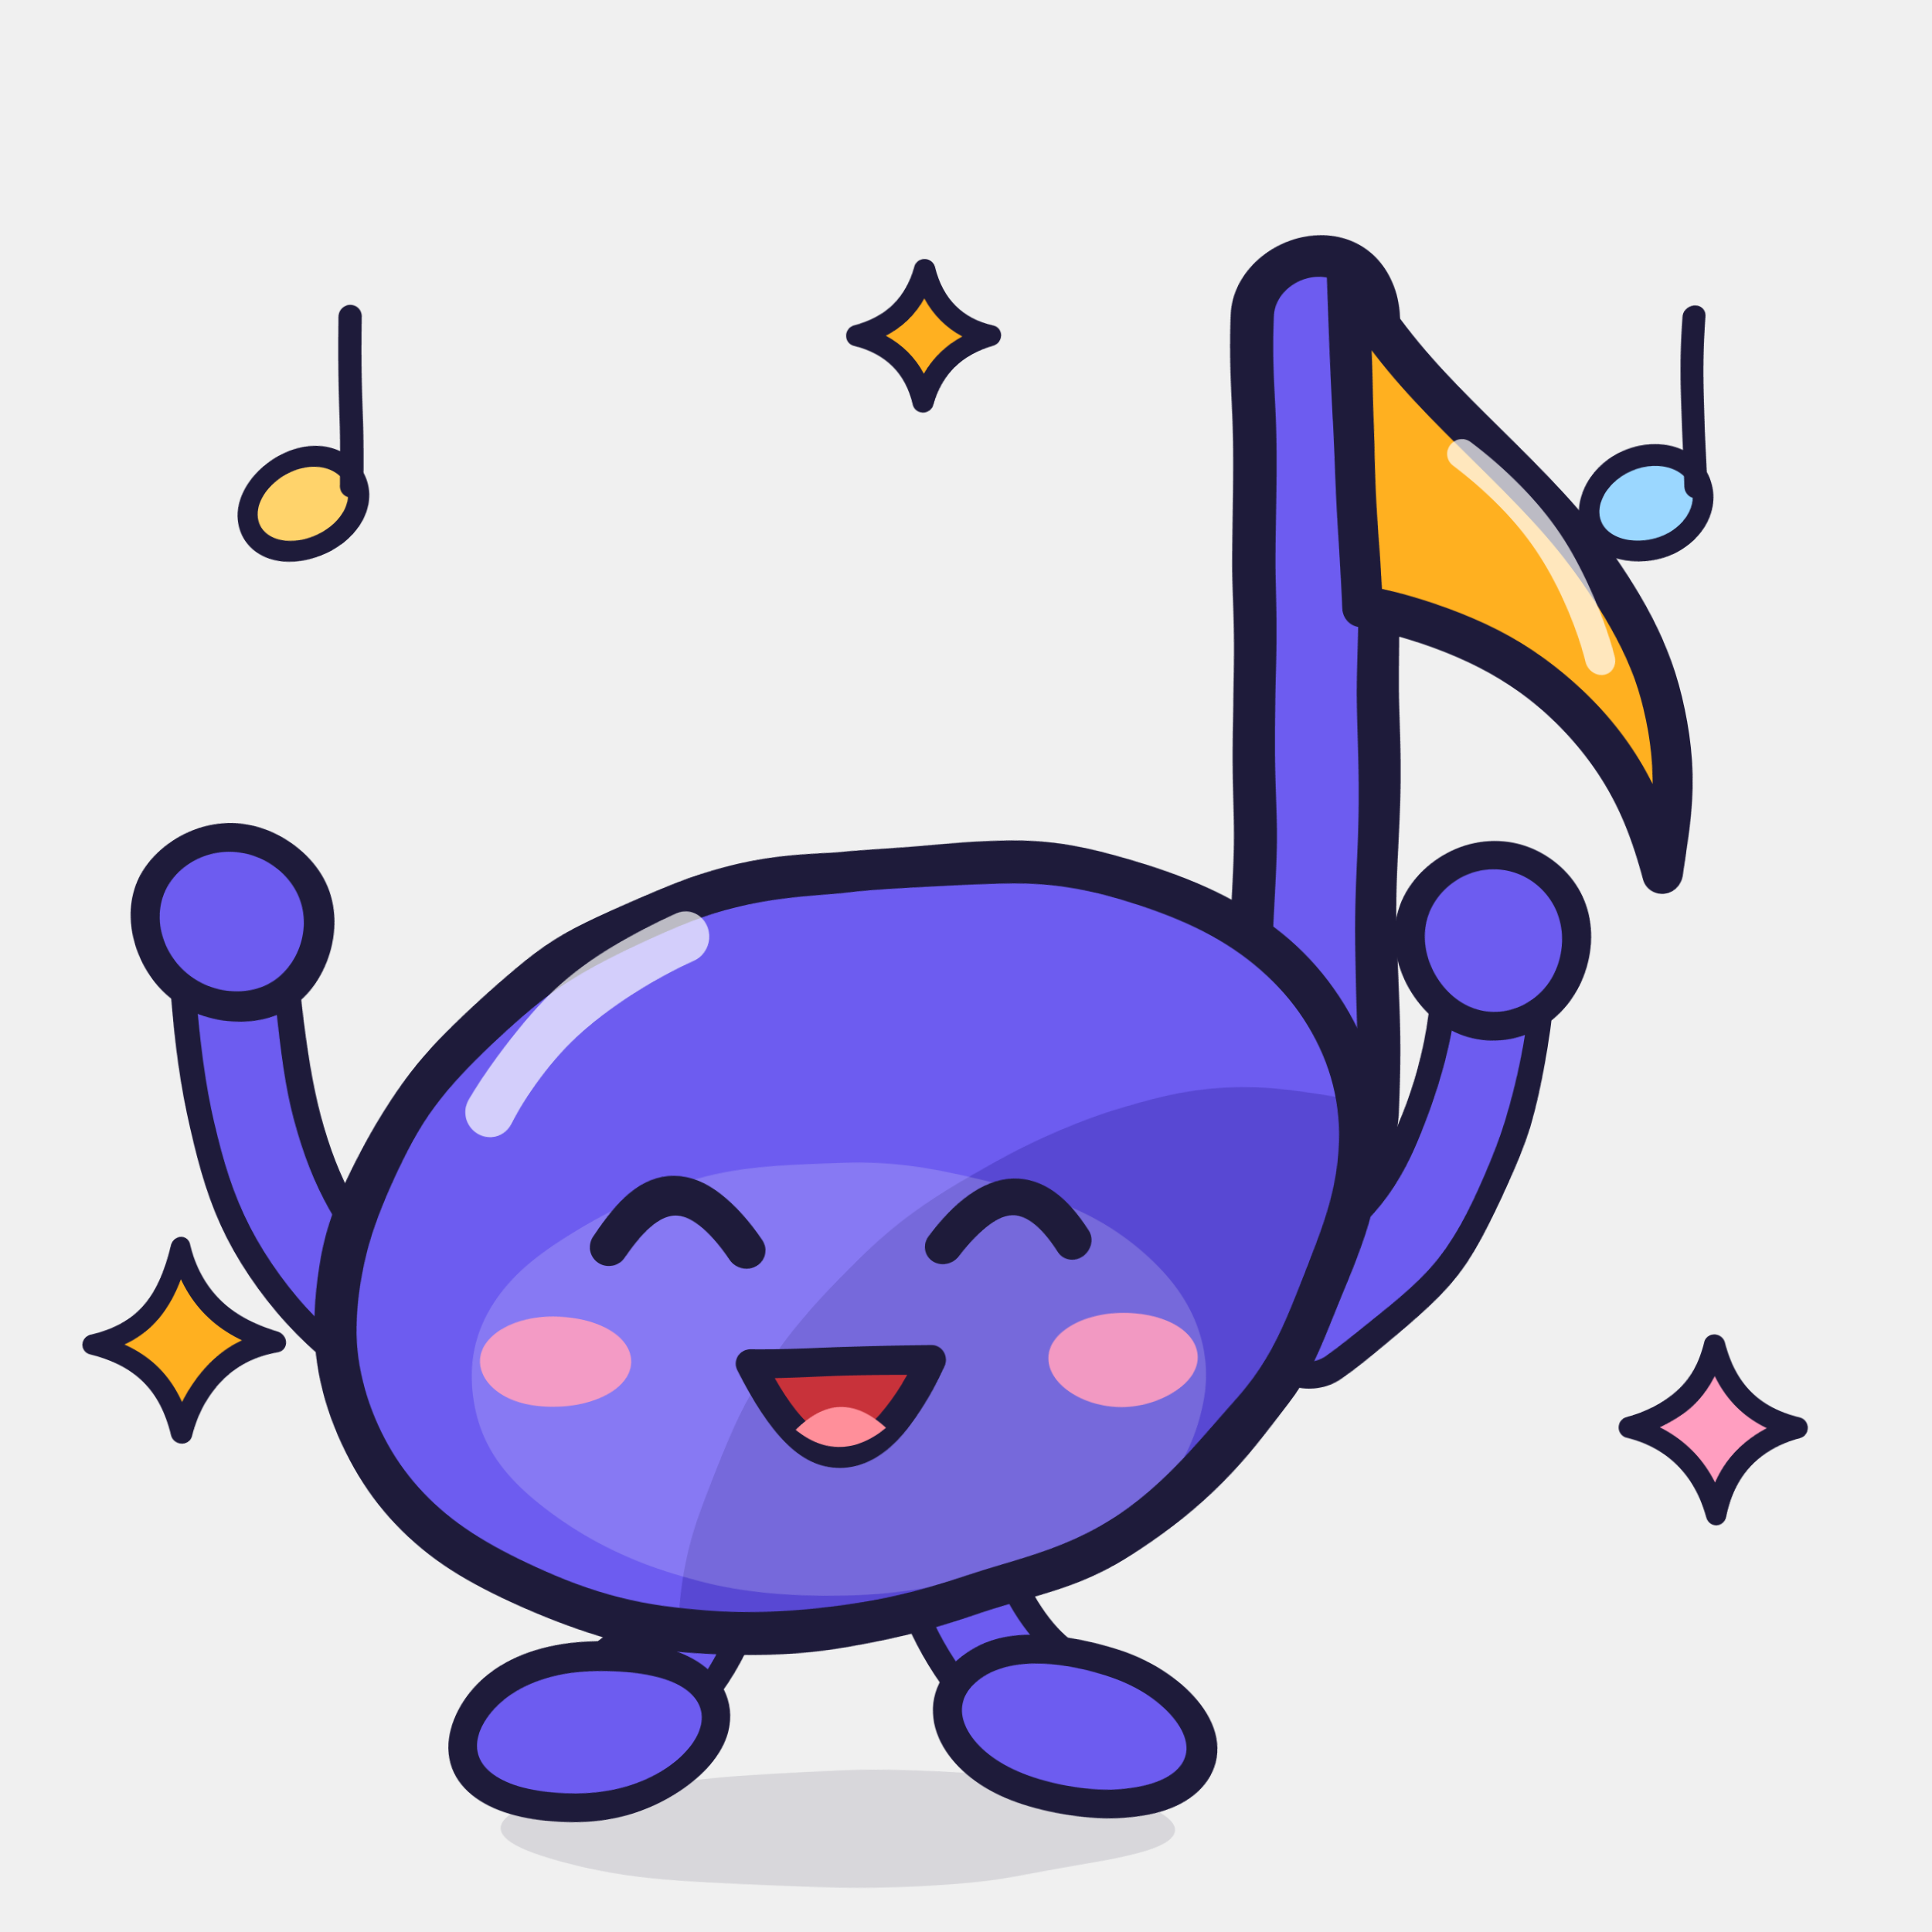
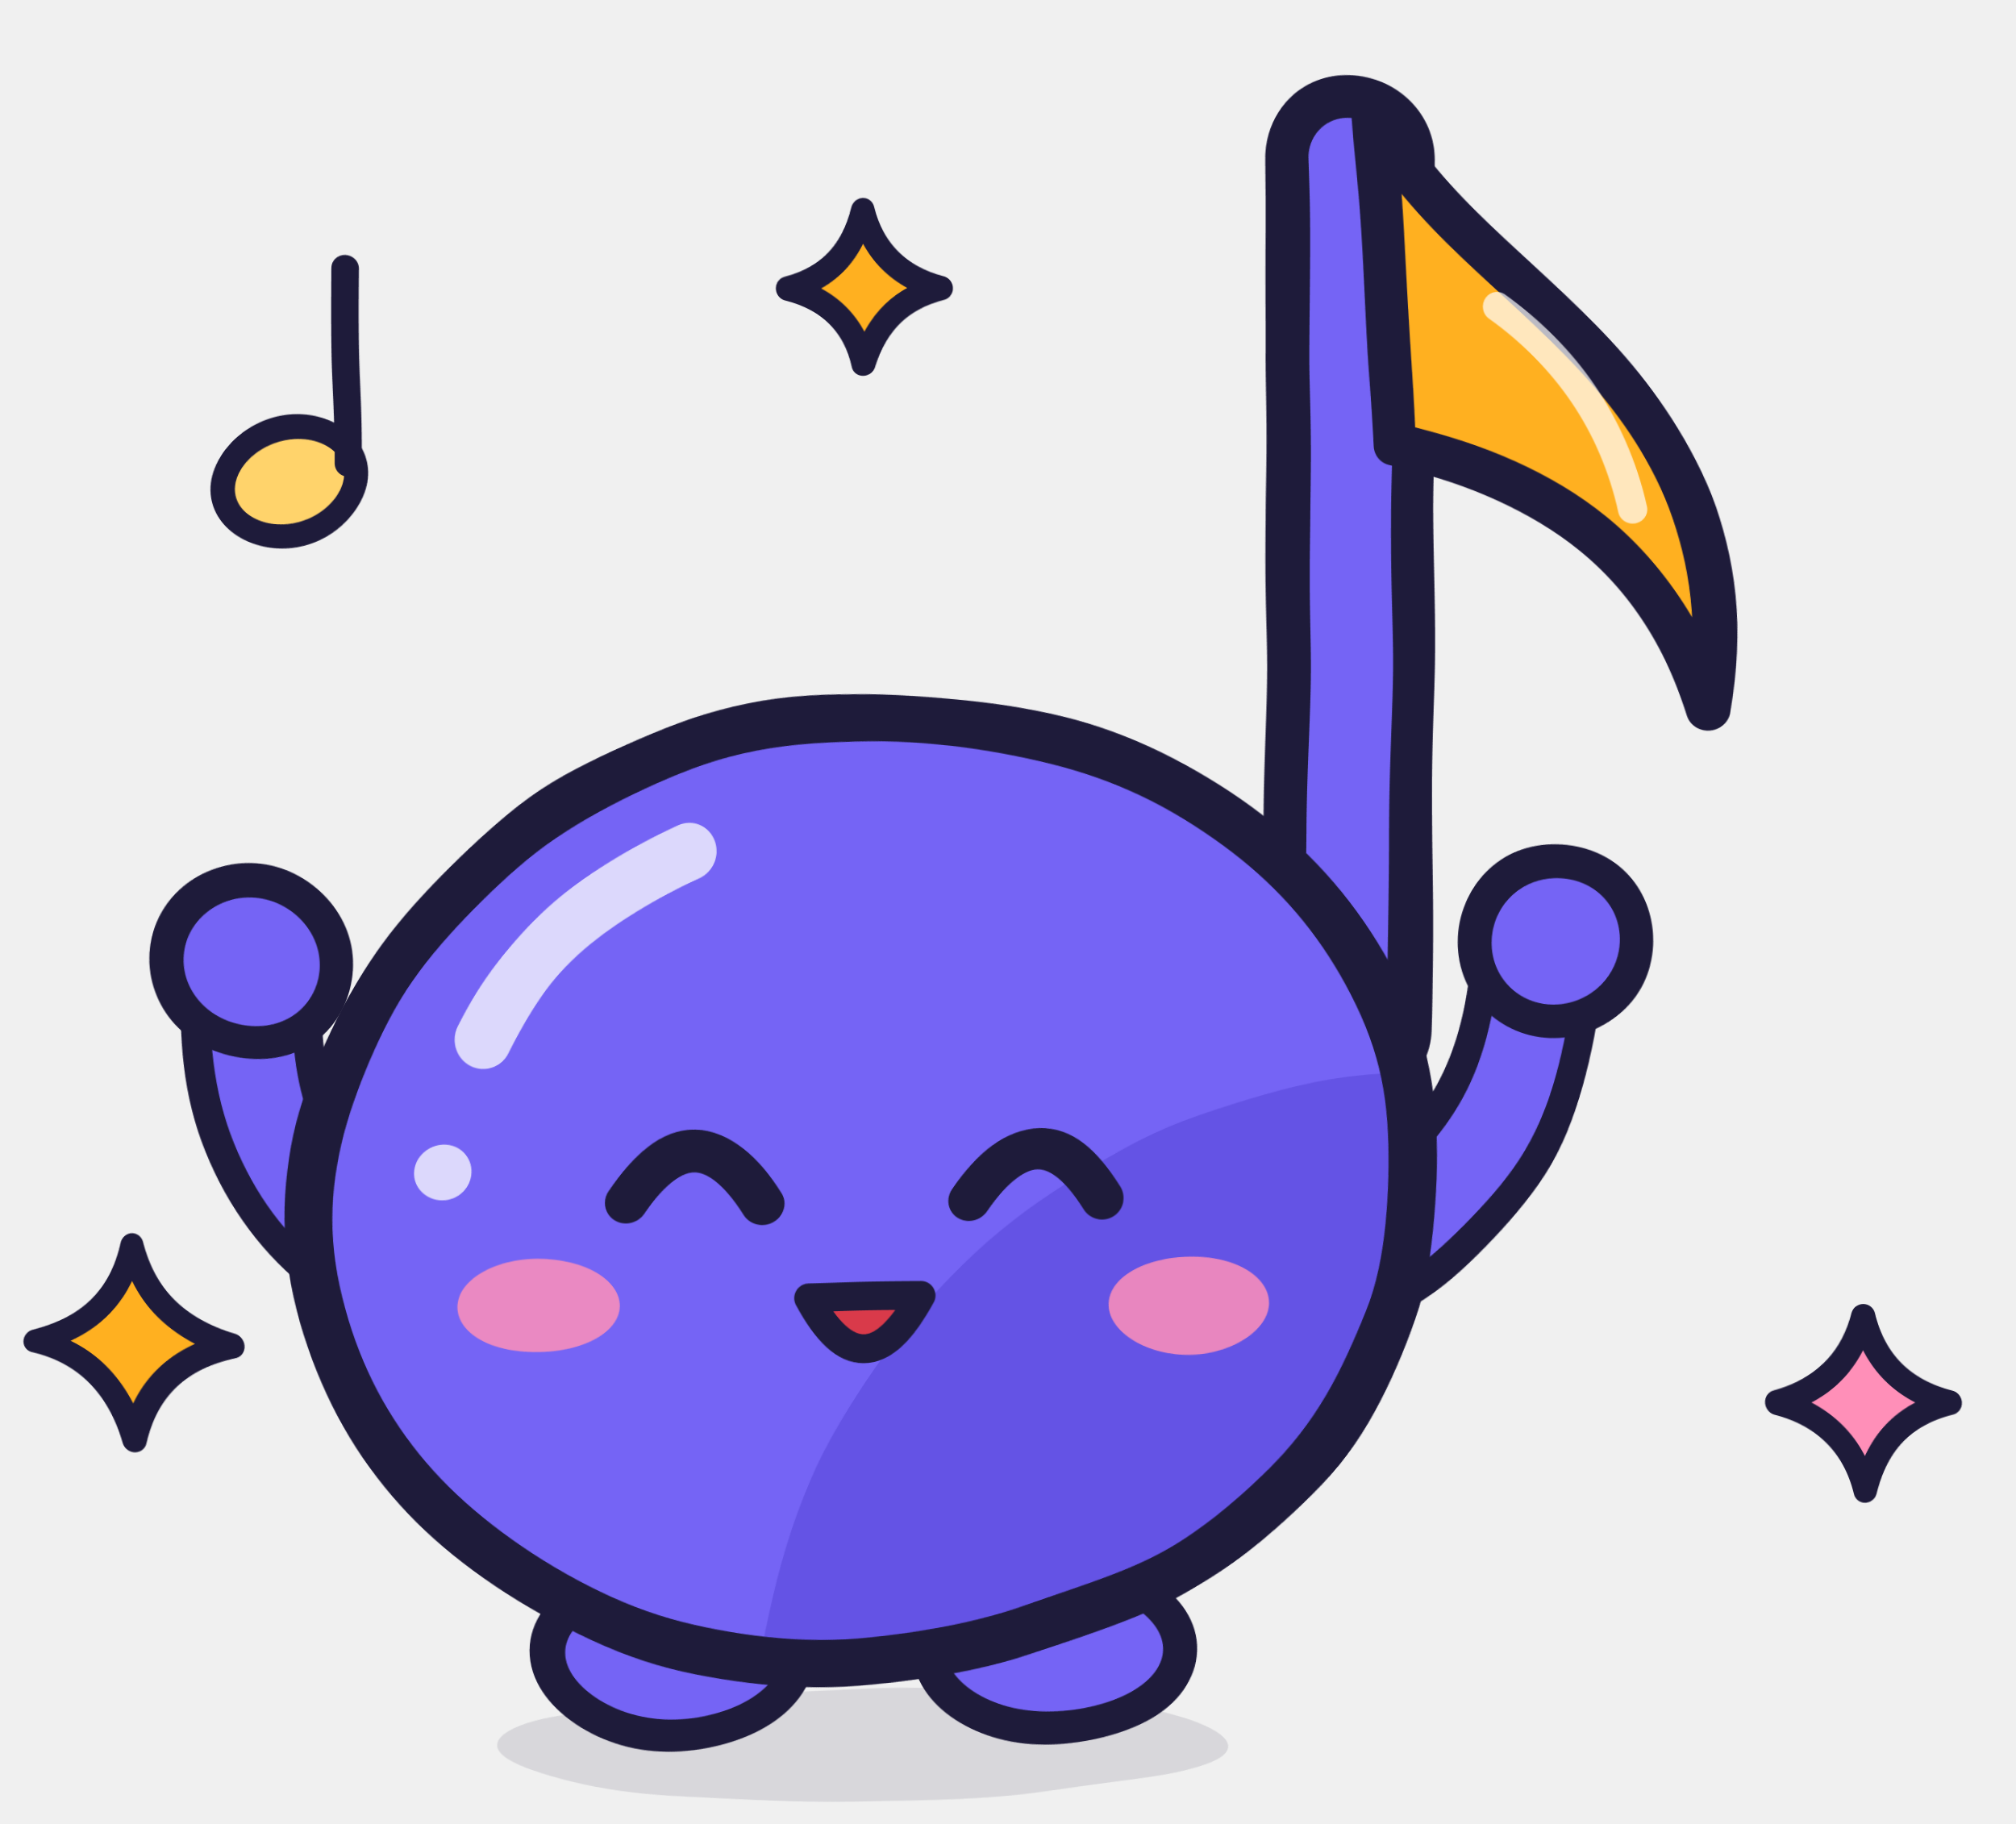
- <svg xmlns="http://www.w3.org/2000/svg" viewBox="0 0 230 230">
+ <svg xmlns="http://www.w3.org/2000/svg" viewBox="10 30 210 190">
  <defs>
    <filter id="w" x="-10%" y="-10%" width="120%" height="120%">
      <feTurbulence type="fractalNoise" baseFrequency="0.03" numOctaves="2" seed="7" />
-       <feDisplacementMap in="SourceGraphic" scale="2.6" />
+       <feDisplacementMap in="SourceGraphic" scale="2" />
    </filter>
    <clipPath id="c">
-       <path d="M100 104 C 136 98 162 112 162 136 C 162 166 132 192 96 194 C 62 196 40 180 40 158 C 40 128 66 108 100 104 Z" />
+       <ellipse cx="100" cy="154" rx="58" ry="49" transform="rotate(-8 100 154)" />
    </clipPath>
  </defs>
  <g filter="url(#w)">
-     <ellipse cx="100" cy="218" rx="40" ry="7" fill="#1e1b3a" opacity=".12" />
-     <rect x="149" y="30" width="15" height="110" rx="7.5" fill="#6d5cf0" stroke="#1e1b3a" stroke-width="5" />
-     <path d="M160 32 C 172 56 204 64 198 104 C 192 84 180 76 162 72 Z" fill="#ffb020" stroke="#1e1b3a" stroke-width="5" stroke-linejoin="round" />
-     <path d="M174 54 c8 6 14 14 16 24" stroke="#fff" stroke-width="3.5" stroke-linecap="round" fill="none" opacity=".7" />
-     <path d="M84 188 q-4 10 -10 14" stroke="#1e1b3a" stroke-width="15" stroke-linecap="round" fill="none" />
-     <path d="M84 188 q-4 10 -10 14" stroke="#6d5cf0" stroke-width="9" stroke-linecap="round" fill="none" />
-     <ellipse cx="70" cy="206" rx="15" ry="9" fill="#6d5cf0" stroke="#1e1b3a" stroke-width="3.5" transform="rotate(-12 70 206)" />
-     <path d="M114 188 q4 10 10 14" stroke="#1e1b3a" stroke-width="15" stroke-linecap="round" fill="none" />
-     <path d="M114 188 q4 10 10 14" stroke="#6d5cf0" stroke-width="9" stroke-linecap="round" fill="none" />
-     <ellipse cx="128" cy="206" rx="15" ry="9" fill="#6d5cf0" stroke="#1e1b3a" stroke-width="3.5" transform="rotate(12 128 206)" />
-     <path d="M46 158 q-18 -12 -18 -46" stroke="#1e1b3a" stroke-width="15" stroke-linecap="round" fill="none" />
-     <path d="M46 158 q-18 -12 -18 -46" stroke="#6d5cf0" stroke-width="9" stroke-linecap="round" fill="none" />
-     <circle cx="28" cy="110" r="10" fill="#6d5cf0" stroke="#1e1b3a" stroke-width="3.5" />
-     <path d="M156 158 q20 -12 22 -44" stroke="#1e1b3a" stroke-width="15" stroke-linecap="round" fill="none" />
-     <path d="M156 158 q20 -12 22 -44" stroke="#6d5cf0" stroke-width="9" stroke-linecap="round" fill="none" />
-     <circle cx="178" cy="112" r="10" fill="#6d5cf0" stroke="#1e1b3a" stroke-width="3.5" />
-     <path d="M100 104 C 136 98 162 112 162 136 C 162 166 132 192 96 194 C 62 196 40 180 40 158 C 40 128 66 108 100 104 Z" fill="#6d5cf0" />
+     <ellipse cx="100" cy="212" rx="38" ry="6" fill="#1e1b3a" opacity=".12" />
+     <rect x="144" y="40" width="13" height="104" rx="6.5" fill="#7564f5" stroke="#1e1b3a" stroke-width="4.5" />
+     <path d="M153 42 C 164 62 192 68 188 104 C 182 86 170 80 155 76 Z" fill="#ffb020" stroke="#1e1b3a" stroke-width="4.5" stroke-linejoin="round" />
+     <path d="M166 62 c7 5 12 12 14 21" stroke="#fff" stroke-width="3" stroke-linecap="round" fill="none" opacity=".7" />
+     <ellipse cx="80" cy="202" rx="13" ry="8.5" fill="#7564f5" stroke="#1e1b3a" stroke-width="3.5" />
+     <ellipse cx="120" cy="202" rx="13" ry="8.5" fill="#7564f5" stroke="#1e1b3a" stroke-width="3.5" />
+     <path d="M48 160 q-12 -8 -12 -26" stroke="#1e1b3a" stroke-width="14" stroke-linecap="round" fill="none" />
+     <path d="M48 160 q-12 -8 -12 -26" stroke="#7564f5" stroke-width="8" stroke-linecap="round" fill="none" />
+     <circle cx="36" cy="130" r="8.5" fill="#7564f5" stroke="#1e1b3a" stroke-width="3.5" />
+     <path d="M154 160 q14 -8 16 -28" stroke="#1e1b3a" stroke-width="14" stroke-linecap="round" fill="none" />
+     <path d="M154 160 q14 -8 16 -28" stroke="#7564f5" stroke-width="8" stroke-linecap="round" fill="none" />
+     <circle cx="172" cy="128" r="8.5" fill="#7564f5" stroke="#1e1b3a" stroke-width="3.5" />
+     <ellipse cx="100" cy="154" rx="58" ry="49" transform="rotate(-8 100 154)" fill="#7564f5" />
    <g clip-path="url(#c)">
-       <circle cx="150" cy="200" r="70" fill="#4334b5" opacity=".5" />
-       <ellipse cx="100" cy="164" rx="44" ry="26" fill="#ffffff" opacity=".18" />
+       <circle cx="160" cy="214" r="72" fill="#4f3fd0" opacity=".45" />
    </g>
-     <path d="M100 104 C 136 98 162 112 162 136 C 162 166 132 192 96 194 C 62 196 40 180 40 158 C 40 128 66 108 100 104 Z" fill="none" stroke="#1e1b3a" stroke-width="5" stroke-linejoin="round" />
-     <path d="M58 132 q8 -14 24 -20" stroke="#fff" stroke-width="6" stroke-linecap="round" fill="none" opacity=".7" />
-     <ellipse cx="66" cy="162" rx="9" ry="5.5" fill="#ff9ec0" opacity=".9" />
-     <ellipse cx="134" cy="162" rx="9" ry="5.5" fill="#ff9ec0" opacity=".9" />
-     <path d="M72 148 q8 -12 16 0" stroke="#1e1b3a" stroke-width="4.5" stroke-linecap="round" fill="none" />
-     <path d="M112 148 q8 -12 16 0" stroke="#1e1b3a" stroke-width="4.5" stroke-linecap="round" fill="none" />
-     <path d="M89 162 q11 22 22 0 z" fill="#c8323a" stroke="#1e1b3a" stroke-width="3.5" stroke-linejoin="round" />
-     <path d="M94.5 170 q5.5 -5 11 0 q-5.5 4.5 -11 0z" fill="#ff8f9a" />
-     <path d="M22 149 Q24.2 157.8 33 160 Q24.2 162.2 22 171 Q19.8 162.2 11 160 Q19.8 157.8 22 149z" fill="#ffb020" stroke="#1e1b3a" stroke-width="2.5" stroke-linejoin="round" />
-     <path d="M204 160 Q206.0 168.0 214 170 Q206.0 172.0 204 180 Q202.0 172.0 194 170 Q202.0 168.0 204 160z" fill="#ff9ec0" stroke="#1e1b3a" stroke-width="2.5" stroke-linejoin="round" />
-     <path d="M110 32 Q111.6 38.4 118 40 Q111.6 41.6 110 48 Q108.4 41.6 102 40 Q108.4 38.4 110 32z" fill="#ffb020" stroke="#1e1b3a" stroke-width="2.5" stroke-linejoin="round" />
-     <ellipse cx="36" cy="60" rx="7" ry="5.5" fill="#ffd36b" stroke="#1e1b3a" stroke-width="2.5" transform="rotate(-20 36 60)" />
-     <path d="M42 58 v-20" stroke="#1e1b3a" stroke-width="2.8" stroke-linecap="round" />
-     <ellipse cx="196" cy="60" rx="7" ry="5.5" fill="#9bd7ff" stroke="#1e1b3a" stroke-width="2.5" transform="rotate(-20 196 60)" />
-     <path d="M202 58 v-20" stroke="#1e1b3a" stroke-width="2.8" stroke-linecap="round" />
+     <ellipse cx="100" cy="154" rx="58" ry="49" transform="rotate(-8 100 154)" fill="none" stroke="#1e1b3a" stroke-width="5" />
+     <path d="M60 138 q7 -13 22 -19" stroke="#fff" stroke-width="6" stroke-linecap="round" fill="none" opacity=".75" />
+     <circle cx="56" cy="152" r="3" fill="#fff" opacity=".75" />
+     <ellipse cx="66" cy="166" rx="8.5" ry="5" fill="#ff8fb8" opacity=".85" />
+     <ellipse cx="134" cy="166" rx="8.5" ry="5" fill="#ff8fb8" opacity=".85" />
+     <path d="M75 155 q7 -11 14 0" stroke="#1e1b3a" stroke-width="4.5" stroke-linecap="round" fill="none" />
+     <path d="M111 155 q7 -11 14 0" stroke="#1e1b3a" stroke-width="4.5" stroke-linecap="round" fill="none" />
+     <path d="M94 165 q6 11 12 0 z" fill="#d93a4a" stroke="#1e1b3a" stroke-width="3" stroke-linejoin="round" />
+     <path d="M24 160 Q26.0 168.0 34 170 Q26.0 172.0 24 180 Q22.0 172.0 14 170 Q22.0 168.0 24 160z" fill="#ffb020" stroke="#1e1b3a" stroke-width="2.5" stroke-linejoin="round" />
+     <path d="M204 167 Q205.8 174.2 213 176 Q205.8 177.8 204 185 Q202.2 177.8 195 176 Q202.2 174.2 204 167z" fill="#ff8fb8" stroke="#1e1b3a" stroke-width="2.5" stroke-linejoin="round" />
+     <path d="M100 52 Q101.6 58.4 108 60 Q101.6 61.6 100 68 Q98.4 61.6 92 60 Q98.4 58.4 100 52z" fill="#ffb020" stroke="#1e1b3a" stroke-width="2.5" stroke-linejoin="round" />
+     <ellipse cx="40" cy="80" rx="7" ry="5.5" fill="#ffd36b" stroke="#1e1b3a" stroke-width="2.5" transform="rotate(-20 40 80)" />
+     <path d="M46 78 v-20" stroke="#1e1b3a" stroke-width="2.8" stroke-linecap="round" />
  </g>
</svg>
